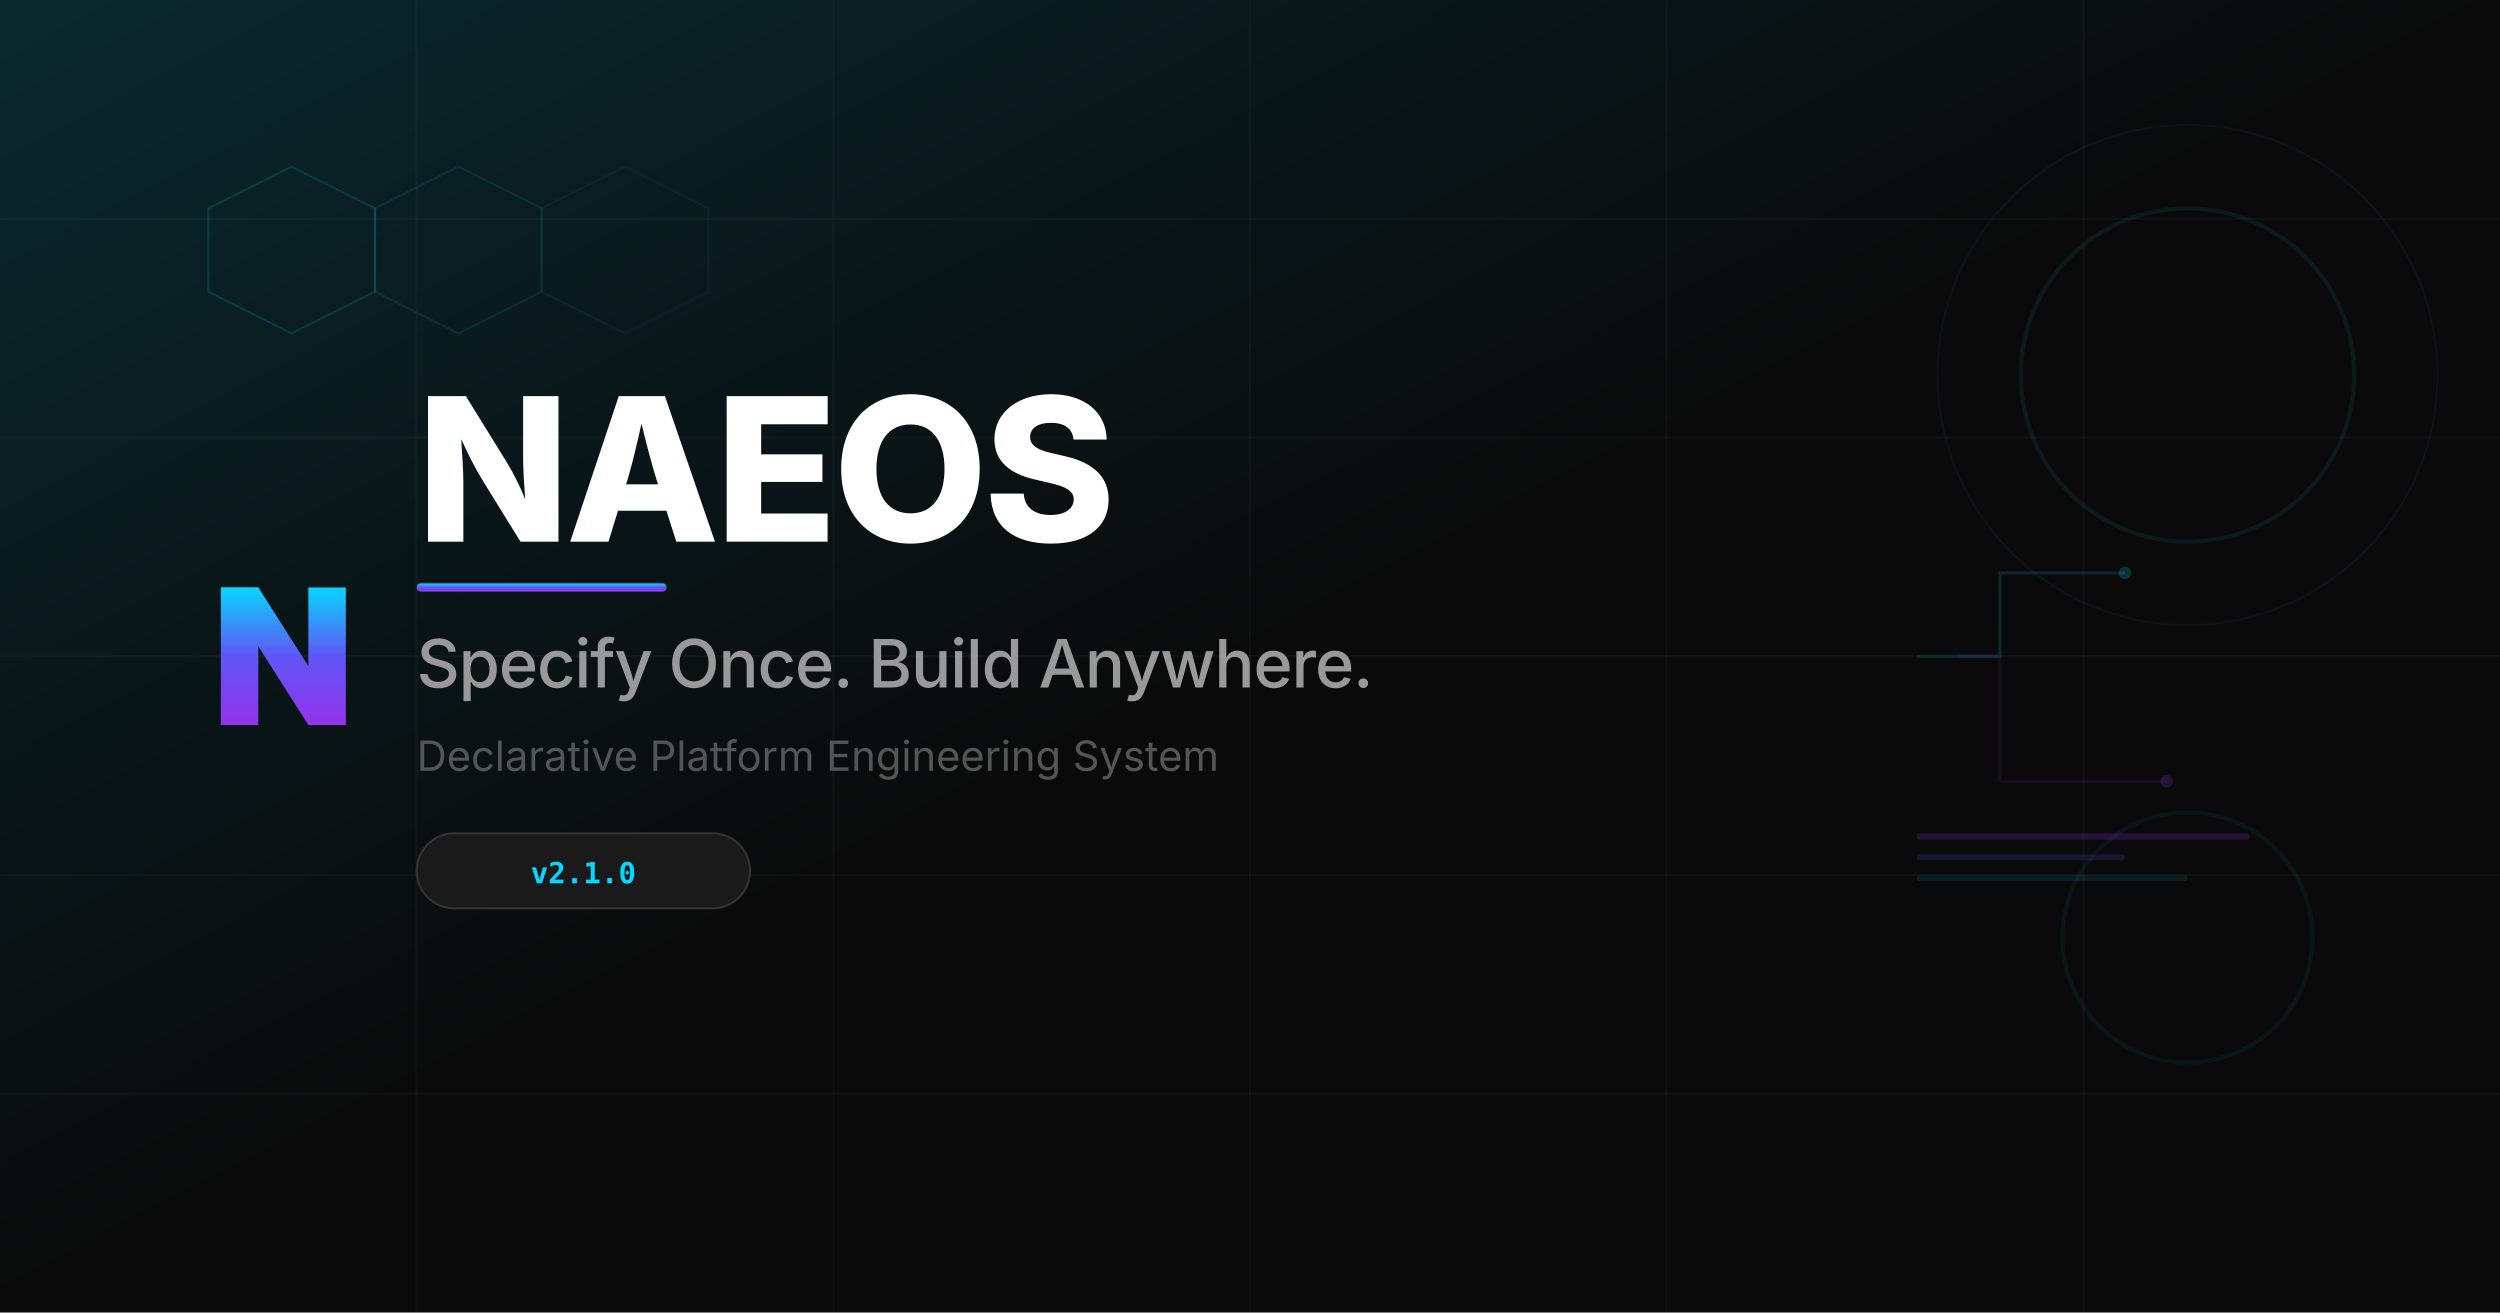
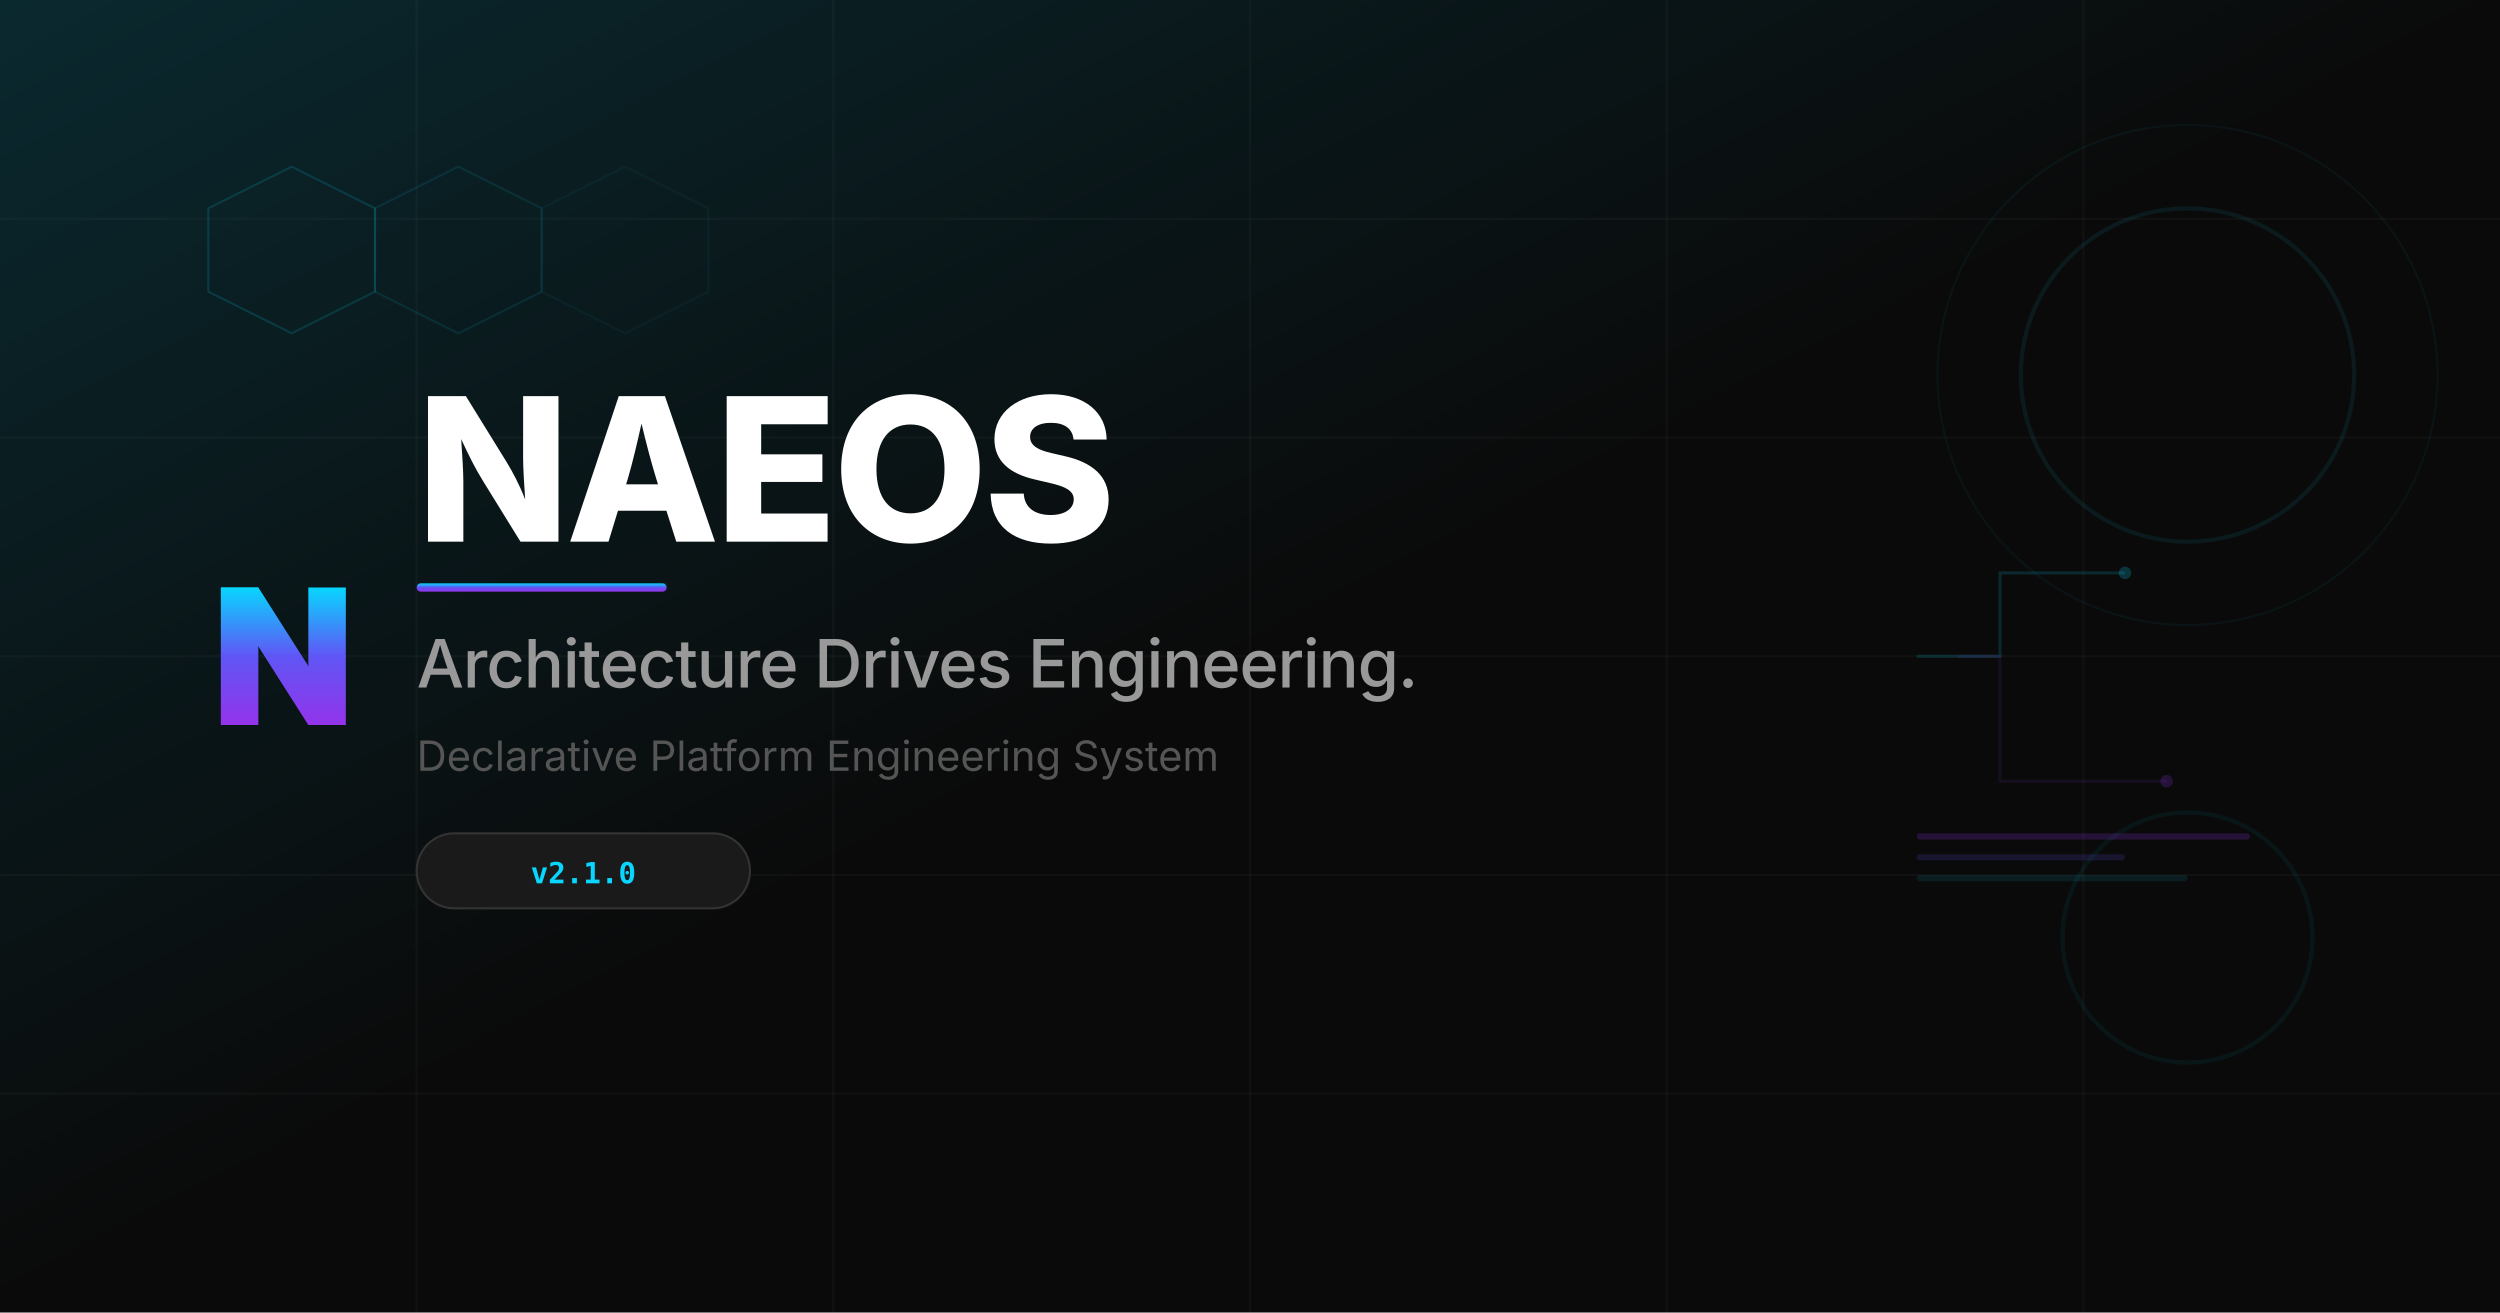
<svg xmlns="http://www.w3.org/2000/svg" width="1200" height="630" viewBox="0 0 1200 630">
  <defs>
    <linearGradient id="glow" x1="0" y1="0" x2="1" y2="1">
      <stop offset="0%" stop-color="#08d6ff" stop-opacity="0.15" />
      <stop offset="50%" stop-color="#08d6ff" stop-opacity="0" />
    </linearGradient>
    <linearGradient id="accent-grad" x1="0.5" y1="0" x2="0.5" y2="1">
      <stop offset="0%" stop-color="#08d6ff" />
      <stop offset="50%" stop-color="#6056f5" />
      <stop offset="100%" stop-color="#9333ea" />
    </linearGradient>
  </defs>
  <rect fill="#0a0a0a" width="1200" height="630" />
  <rect fill="url(#glow)" width="1200" height="630" />
  <g stroke="rgba(255,255,255,0.03)" stroke-width="1" fill="none">
    <line x1="0" y1="105" x2="1200" y2="105" />
    <line x1="0" y1="210" x2="1200" y2="210" />
    <line x1="0" y1="315" x2="1200" y2="315" />
    <line x1="0" y1="420" x2="1200" y2="420" />
    <line x1="0" y1="525" x2="1200" y2="525" />
    <line x1="200" y1="0" x2="200" y2="630" />
    <line x1="400" y1="0" x2="400" y2="630" />
    <line x1="600" y1="0" x2="600" y2="630" />
    <line x1="800" y1="0" x2="800" y2="630" />
    <line x1="1000" y1="0" x2="1000" y2="630" />
  </g>
  <polygon points="100,100 140,80 180,100 180,140 140,160 100,140" fill="none" stroke="#08d6ff" stroke-width="1" opacity="0.15" />
  <polygon points="180,100 220,80 260,100 260,140 220,160 180,140" fill="none" stroke="#08d6ff" stroke-width="1" opacity="0.1" />
  <polygon points="260,100 300,80 340,100 340,140 300,160 260,140" fill="none" stroke="#08d6ff" stroke-width="1" opacity="0.05" />
  <g fill="url(#accent-grad)">
    <polygon points="106,282 124,282 124,348 106,348" />
    <polygon points="148,282 166,282 166,348 148,348" />
    <polygon points="106,282 124,282 166,348 148,348" />
  </g>
  <text x="200" y="260" font-family="Inter, 'SF Pro Display', -apple-system, sans-serif" font-size="96" font-weight="800" fill="#ffffff" letter-spacing="-2">NAEOS</text>
  <rect x="200" y="280" width="120" height="4" rx="2" fill="url(#accent-grad)" />
-   <text x="200" y="330" font-family="Inter, 'SF Pro Display', -apple-system, sans-serif" font-size="32" font-weight="500" fill="#999999" letter-spacing="-0.5">Specify Once. Build Anywhere.</text>
+   <text x="200" y="330" font-family="Inter, 'SF Pro Display', -apple-system, sans-serif" font-size="32" font-weight="500" fill="#999999" letter-spacing="-0.5">Architecture Drives Engineering.</text>
  <text x="200" y="370" font-family="Inter, sans-serif" font-size="20" fill="#555555">Declarative Platform Engineering System</text>
  <rect x="200" y="400" width="160" height="36" rx="18" fill="#1a1a1a" stroke="#333333" stroke-width="1" />
  <text x="280" y="424" font-family="'JetBrains Mono', monospace" font-size="14" font-weight="600" fill="#08d6ff" text-anchor="middle">v2.1.0</text>
  <circle cx="1050" cy="180" r="80" fill="none" stroke="#08d6ff" stroke-width="2" opacity="0.08" />
  <circle cx="1050" cy="180" r="120" fill="none" stroke="#08d6ff" stroke-width="1" opacity="0.05" />
  <circle cx="1050" cy="450" r="60" fill="none" stroke="#08d6ff" stroke-width="2" opacity="0.06" />
  <rect x="920" y="400" width="160" height="3" rx="1.5" fill="#9333ea" opacity="0.2" />
  <rect x="920" y="410" width="100" height="3" rx="1.5" fill="#6056f5" opacity="0.15" />
  <rect x="920" y="420" width="130" height="3" rx="1.5" fill="#08d6ff" opacity="0.1" />
  <path d="M920 315 h40 v-40 h60" fill="none" stroke="#08d6ff" stroke-width="1.5" opacity="0.15" />
  <path d="M940 315 h20 v60 h80" fill="none" stroke="#9333ea" stroke-width="1.5" opacity="0.1" />
  <circle cx="1020" cy="275" r="3" fill="#08d6ff" opacity="0.2" />
  <circle cx="1040" cy="375" r="3" fill="#9333ea" opacity="0.2" />
</svg>
